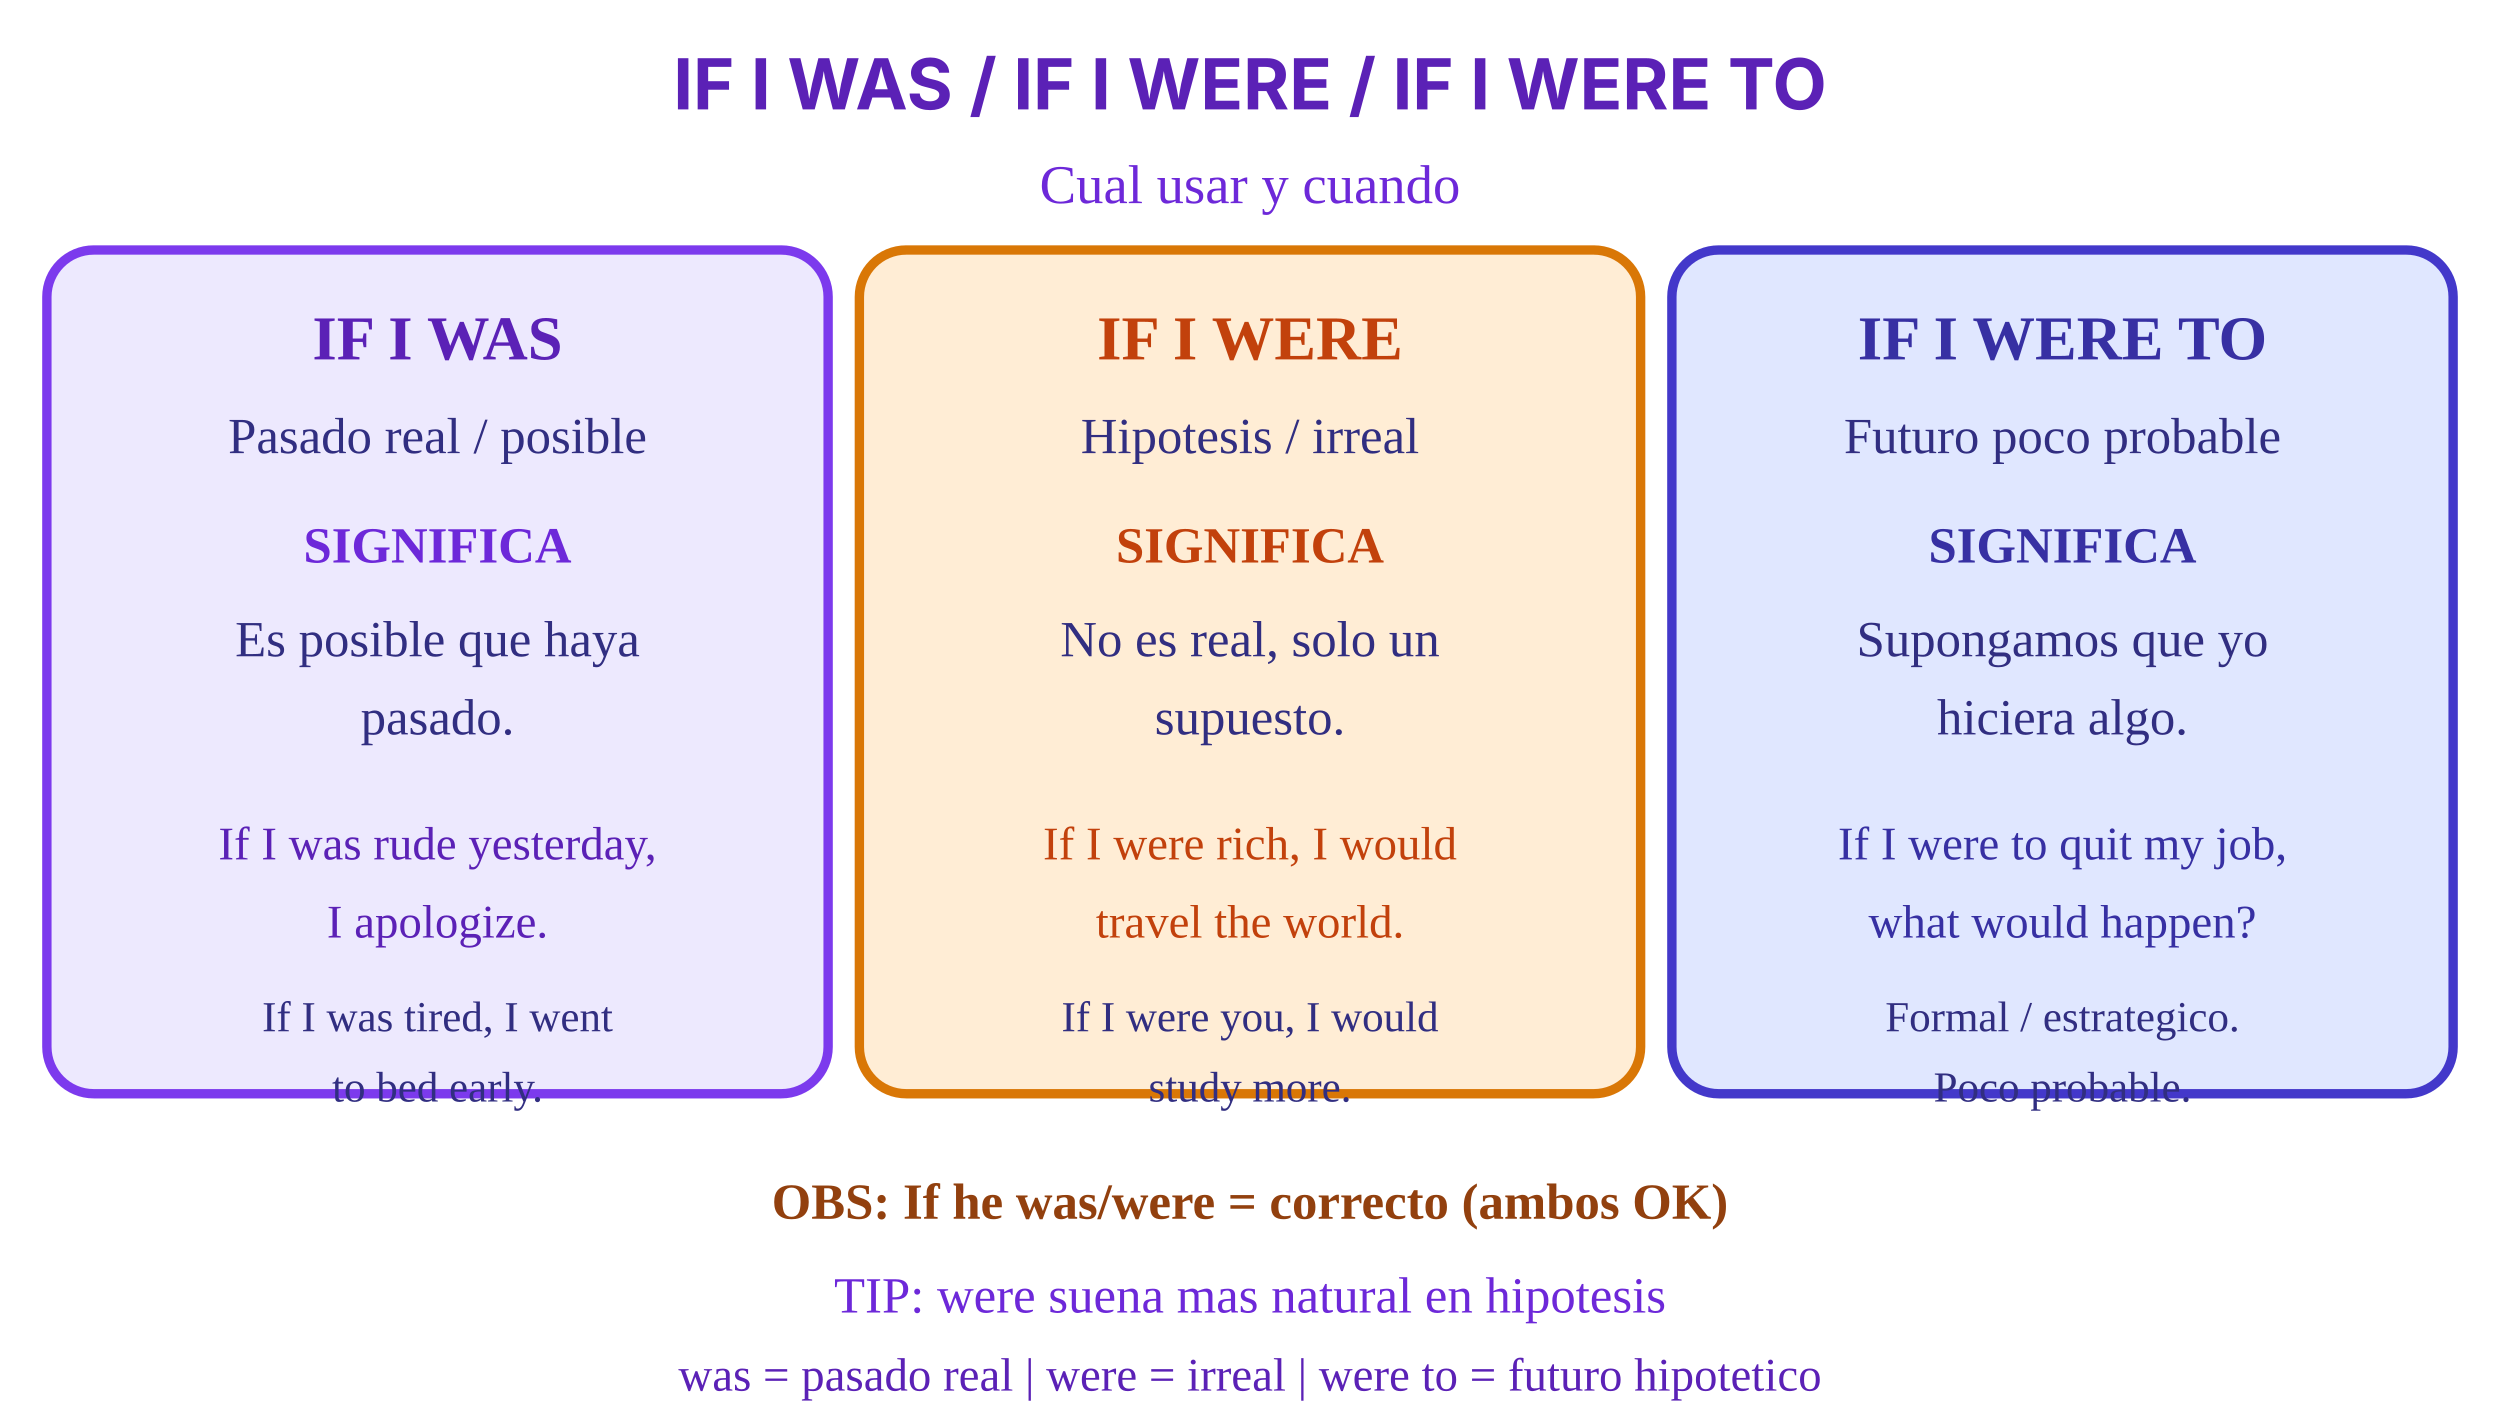
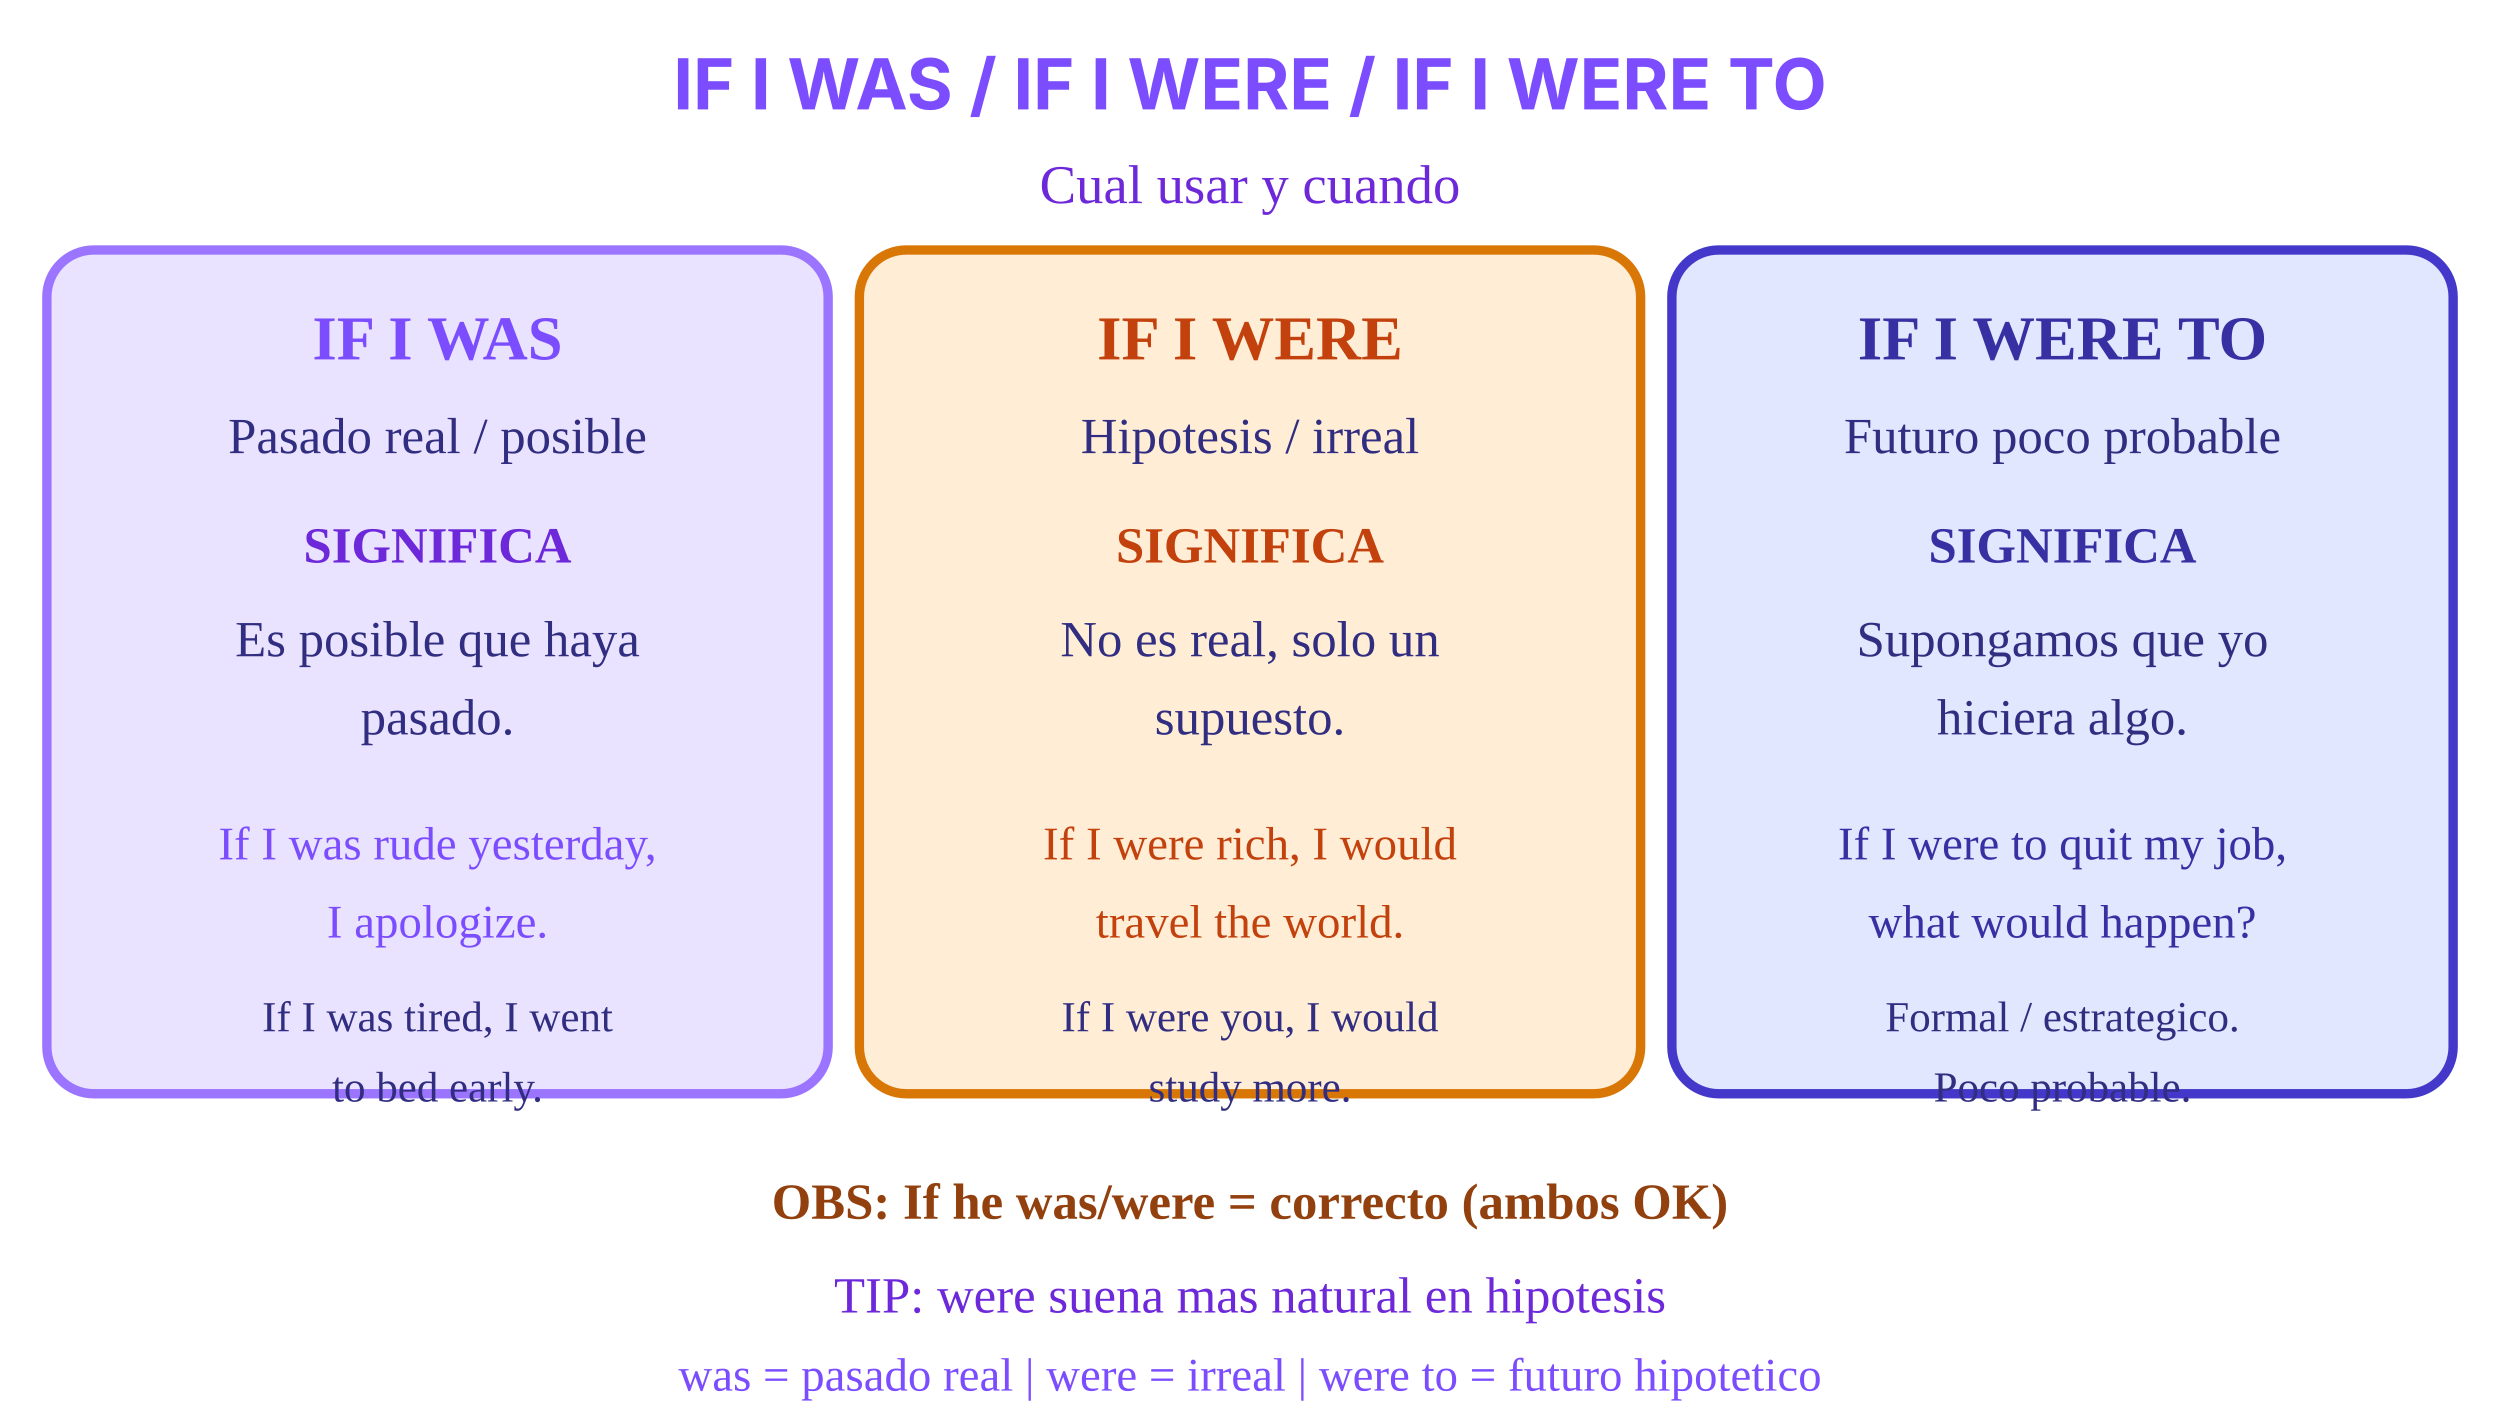
<svg xmlns="http://www.w3.org/2000/svg" viewBox="0 0 320 180" role="img" aria-label="If I was If I were If I were to">
  <rect width="320" height="180" rx="12" fill="none" />
-   <text x="160" y="14" text-anchor="middle" fill="#5B21B6" font-family="Inter,sans-serif" font-size="9" font-weight="bold">IF I WAS / IF I WERE / IF I WERE TO</text>
+   <text x="160" y="14" text-anchor="middle" fill="#7B4DFF" font-family="Inter,sans-serif" font-size="9" font-weight="bold">IF I WAS / IF I WERE / IF I WERE TO</text>
  <text x="160" y="26" text-anchor="middle" fill="#6d28d9" font-size="7">Cual usar y cuando</text>
-   <rect x="6" y="32" width="100" height="108" rx="6" fill="#ede9fe" stroke="#7c3aed" stroke-width="1.2" />
-   <text x="56" y="46" text-anchor="middle" fill="#5B21B6" font-size="8" font-weight="bold">IF I WAS</text>
+   <rect x="6" y="32" width="100" height="108" rx="6" fill="rgba(123,77,255,0.16)" stroke="#9B74FF" stroke-width="1.2" />
+   <text x="56" y="46" text-anchor="middle" fill="#7B4DFF" font-size="8" font-weight="bold">IF I WAS</text>
  <text x="56" y="58" text-anchor="middle" fill="#312e81" font-size="6.5">Pasado real / posible</text>
  <text x="56" y="72" text-anchor="middle" fill="#6d28d9" font-size="6.5" font-weight="bold">SIGNIFICA</text>
  <text x="56" y="84" text-anchor="middle" fill="#312e81" font-size="6.5">Es posible que haya</text>
  <text x="56" y="94" text-anchor="middle" fill="#312e81" font-size="6.5">pasado.</text>
-   <text x="56" y="110" text-anchor="middle" fill="#5B21B6" font-size="6">If I was rude yesterday,</text>
-   <text x="56" y="120" text-anchor="middle" fill="#5B21B6" font-size="6">I apologize.</text>
+   <text x="56" y="110" text-anchor="middle" fill="#7B4DFF" font-size="6">If I was rude yesterday,</text>
+   <text x="56" y="120" text-anchor="middle" fill="#7B4DFF" font-size="6">I apologize.</text>
  <text x="56" y="132" text-anchor="middle" fill="#312e81" font-size="5.5">If I was tired, I went</text>
  <text x="56" y="141" text-anchor="middle" fill="#312e81" font-size="5.5">to bed early.</text>
  <rect x="110" y="32" width="100" height="108" rx="6" fill="#ffedd5" stroke="#d97706" stroke-width="1.2" />
  <text x="160" y="46" text-anchor="middle" fill="#c2410c" font-size="8" font-weight="bold">IF I WERE</text>
  <text x="160" y="58" text-anchor="middle" fill="#312e81" font-size="6.5">Hipotesis / irreal</text>
  <text x="160" y="72" text-anchor="middle" fill="#c2410c" font-size="6.5" font-weight="bold">SIGNIFICA</text>
  <text x="160" y="84" text-anchor="middle" fill="#312e81" font-size="6.5">No es real, solo un</text>
  <text x="160" y="94" text-anchor="middle" fill="#312e81" font-size="6.5">supuesto.</text>
  <text x="160" y="110" text-anchor="middle" fill="#c2410c" font-size="6">If I were rich, I would</text>
  <text x="160" y="120" text-anchor="middle" fill="#c2410c" font-size="6">travel the world.</text>
  <text x="160" y="132" text-anchor="middle" fill="#312e81" font-size="5.5">If I were you, I would</text>
  <text x="160" y="141" text-anchor="middle" fill="#312e81" font-size="5.5">study more.</text>
  <rect x="214" y="32" width="100" height="108" rx="6" fill="#e0e7ff" stroke="#4338ca" stroke-width="1.2" />
  <text x="264" y="46" text-anchor="middle" fill="#3730a3" font-size="8" font-weight="bold">IF I WERE TO</text>
  <text x="264" y="58" text-anchor="middle" fill="#312e81" font-size="6.5">Futuro poco probable</text>
  <text x="264" y="72" text-anchor="middle" fill="#3730a3" font-size="6.5" font-weight="bold">SIGNIFICA</text>
  <text x="264" y="84" text-anchor="middle" fill="#312e81" font-size="6.5">Supongamos que yo</text>
  <text x="264" y="94" text-anchor="middle" fill="#312e81" font-size="6.5">hiciera algo.</text>
  <text x="264" y="110" text-anchor="middle" fill="#3730a3" font-size="6">If I were to quit my job,</text>
  <text x="264" y="120" text-anchor="middle" fill="#3730a3" font-size="6">what would happen?</text>
  <text x="264" y="132" text-anchor="middle" fill="#312e81" font-size="5.5">Formal / estrategico.</text>
  <text x="264" y="141" text-anchor="middle" fill="#312e81" font-size="5.5">Poco probable.</text>
  <text x="160" y="156" text-anchor="middle" fill="#92400e" font-size="6.5" font-weight="bold">OBS: If he was/were = correcto (ambos OK)</text>
  <text x="160" y="168" text-anchor="middle" fill="#6d28d9" font-size="6.5">TIP: were suena mas natural en hipotesis</text>
-   <text x="160" y="178" text-anchor="middle" fill="#5B21B6" font-size="6">was = pasado real | were = irreal | were to = futuro hipotetico</text>
+   <text x="160" y="178" text-anchor="middle" fill="#7B4DFF" font-size="6">was = pasado real | were = irreal | were to = futuro hipotetico</text>
</svg>
